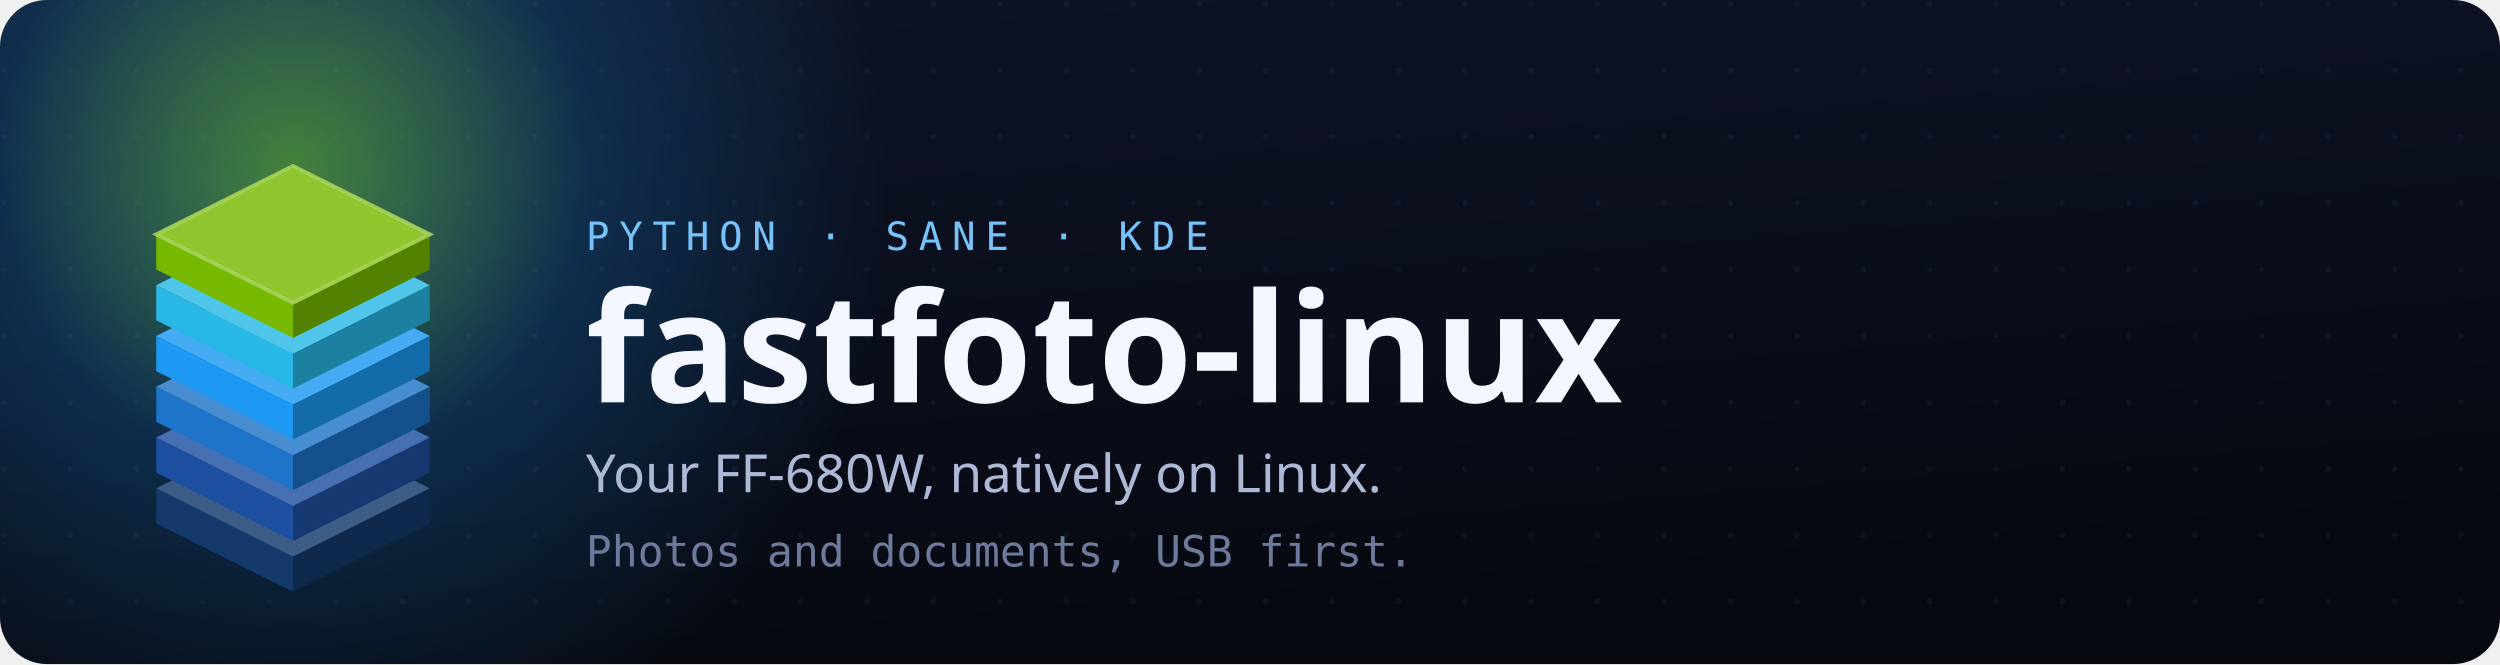
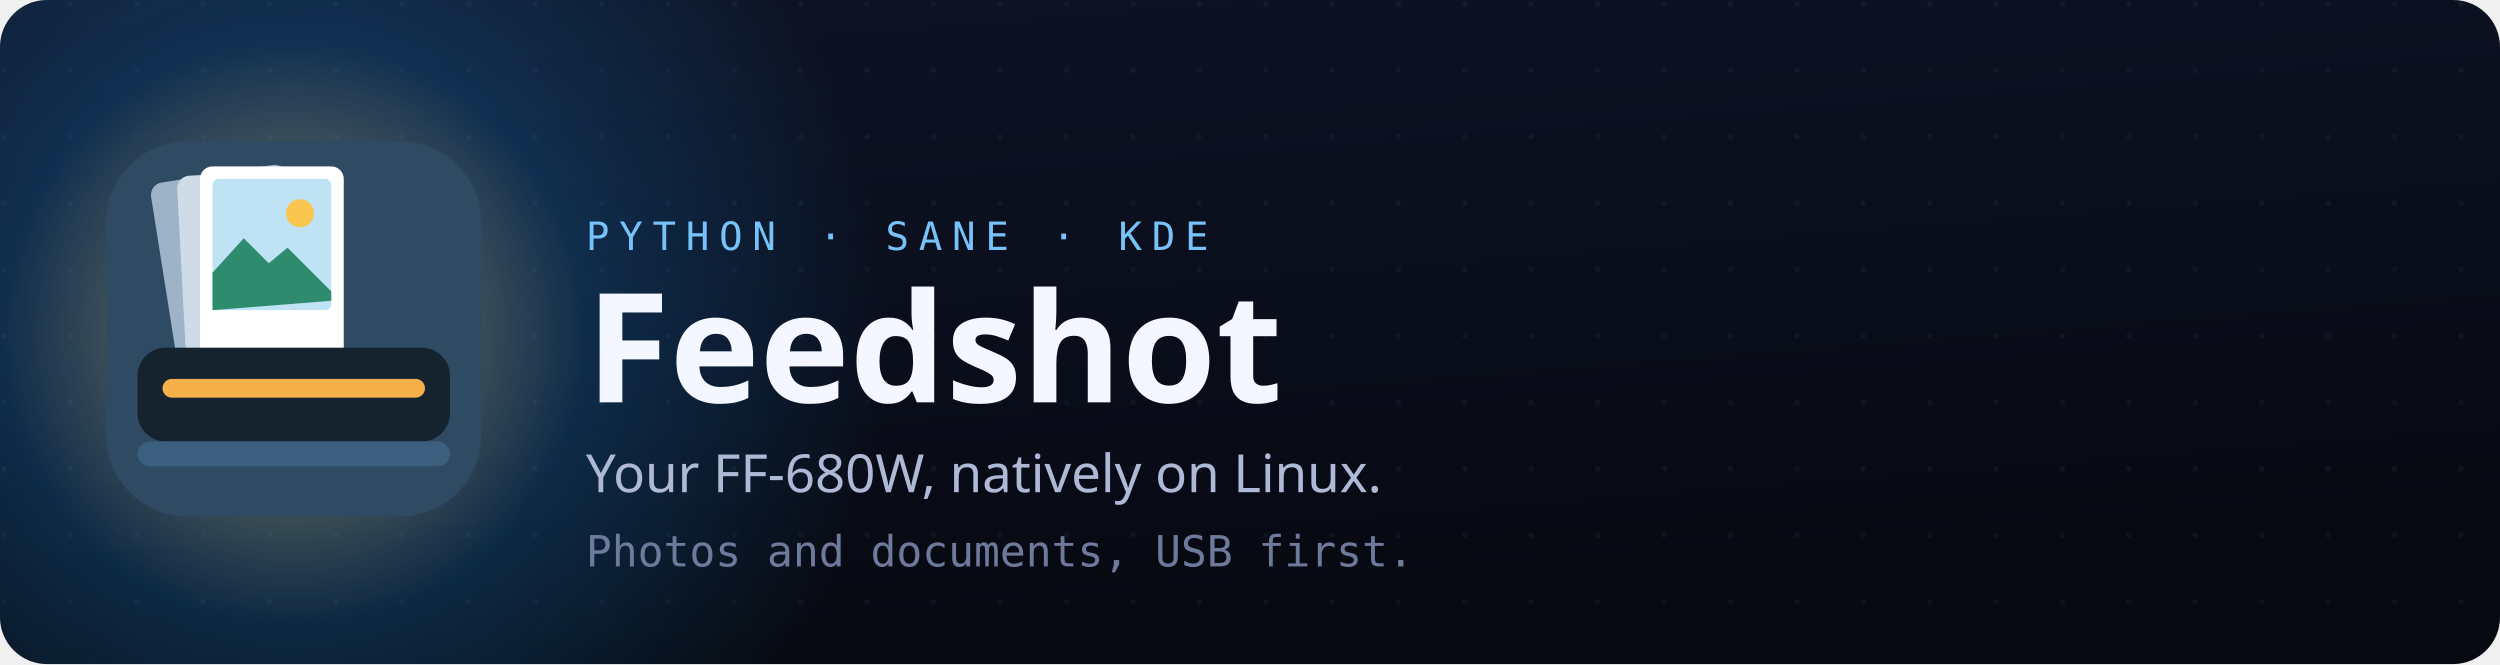
- <svg xmlns="http://www.w3.org/2000/svg" viewBox="0 0 1280 340" width="1280" height="340" role="img" aria-label="fastfoto-linux — Your FF-680W, natively on Linux.">
+ <svg xmlns="http://www.w3.org/2000/svg" viewBox="0 0 1280 340" width="1280" height="340" role="img" aria-label="Feedshot — Your FF-680W, natively on Linux.">
  <defs>
    <linearGradient id="bg" x1="0" y1="0" x2="0.3" y2="1">
      <stop offset="0" stop-color="#0E1426" />
      <stop offset="0.55" stop-color="#0A0E1C" />
      <stop offset="1" stop-color="#070910" />
    </linearGradient>
    <radialGradient id="glowA" cx="0.5" cy="0.5" r="0.5">
      <stop offset="0" stop-color="#1D99F3" stop-opacity="0.42" />
      <stop offset="1" stop-color="#1D99F3" stop-opacity="0" />
    </radialGradient>
    <radialGradient id="glowB" cx="0.5" cy="0.5" r="0.5">
-       <stop offset="0" stop-color="#76B900" stop-opacity="0.5" />
-       <stop offset="1" stop-color="#76B900" stop-opacity="0" />
+       <stop offset="0" stop-color="#F6B04A" stop-opacity="0.5" />
+       <stop offset="1" stop-color="#F6B04A" stop-opacity="0" />
    </radialGradient>
    <pattern id="dots" width="34" height="34" patternUnits="userSpaceOnUse">
      <circle cx="2" cy="2" r="1.4" fill="#99D1FA" opacity="0.05" />
    </pattern>
  </defs>
  <clipPath id="r">
    <rect width="1280" height="340" rx="24" />
  </clipPath>
  <g clip-path="url(#r)">
    <rect width="1280" height="340" fill="url(#bg)" />
    <rect width="1280" height="340" fill="url(#dots)" />
-     <circle cx="150" cy="100" r="306" fill="url(#glowA)" />
-     <circle cx="150" cy="85" r="153" fill="url(#glowB)" />
-     <polygon points="80,250 150,285 150,303 80,268" fill="#143A6B" />
-     <polygon points="220,250 150,285 150,303 220,268" fill="#0E294B" />
-     <polygon points="150,215 220,250 150,285 80,250" fill="#3E5D86" />
-     <polygon points="80,224 150,259 150,277 80,242" fill="#1E50A2" />
-     <polygon points="220,224 150,259 150,277 220,242" fill="#153871" />
-     <polygon points="150,189 220,224 150,259 80,224" fill="#4670B3" />
-     <polygon points="80,198 150,233 150,251 80,216" fill="#1D74C8" />
-     <polygon points="220,198 150,233 150,251 220,216" fill="#14518C" />
-     <polygon points="150,163 220,198 150,233 80,198" fill="#468DD2" />
-     <polygon points="80,172 150,207 150,225 80,190" fill="#1D99F3" />
-     <polygon points="220,172 150,207 150,225 220,190" fill="#146BAA" />
-     <polygon points="150,137 220,172 150,207 80,172" fill="#46ABF5" />
-     <polygon points="80,146 150,181 150,199 80,164" fill="#28B8E6" />
-     <polygon points="220,146 150,181 150,199 220,164" fill="#1C81A1" />
-     <polygon points="150,111 220,146 150,181 80,146" fill="#4FC5EA" />
-     <polygon points="80,120 150,155 150,173 80,138" fill="#76B900" />
-     <polygon points="220,120 150,155 150,173 220,138" fill="#538200" />
-     <polygon points="150,85 220,120 150,155 80,120" fill="#8FC62E" />
-     <polygon points="150,85 220,120 150,155 80,120" fill="none" stroke="#A6D259" stroke-width="2" opacity="0.9" />
+     <circle cx="150" cy="170" r="306" fill="url(#glowA)" />
+     <circle cx="150" cy="170" r="150" fill="url(#glowB)" />
+     <g transform="translate(48 66) scale(1.6)">
+       <rect x="4" y="4" width="120" height="120" rx="26" fill="#2f4a63" />
+       <rect x="22" y="14" width="44" height="58" rx="4" fill="#9db4c8" transform="rotate(-9 44 43)" />
+       <rect x="28" y="14" width="44" height="58" rx="4" fill="#cfdce7" transform="rotate(-3 50 43)" />
+       <rect x="34" y="12" width="46" height="62" rx="4" fill="#fff" />
+       <rect x="38" y="16" width="38" height="42" rx="2" fill="#bfe3f5" />
+       <circle cx="66" cy="27" r="4.5" fill="#f9c74f" />
+       <path d="M38 58V46l10-11 8 8 6-5 14 14v3z" fill="#2e8b6e" />
+       <rect x="14" y="70" width="100" height="30" rx="9" fill="#15232f" />
+       <rect x="22" y="80" width="84" height="6" rx="3" fill="#f6b04a" />
+       <rect x="14" y="100" width="100" height="8" rx="4" fill="#3d5f7e" />
+     </g>
    <text x="300" y="128" font-family="'Fira Code', 'DejaVu Sans Mono', ui-monospace, monospace" font-size="20" letter-spacing="5" fill="#77C2F8">PYTHON · SANE · KDE</text>
-     <text x="300" y="206" font-family="Cantarell, 'Segoe UI', 'Noto Sans', sans-serif" font-weight="800" font-size="78" fill="#F4F7FF">fastfoto-linux</text>
+     <text x="300" y="206" font-family="Cantarell, 'Segoe UI', 'Noto Sans', sans-serif" font-weight="800" font-size="78" fill="#F4F7FF">Feedshot</text>
    <text x="300" y="252" font-family="Cantarell, 'Segoe UI', 'Noto Sans', sans-serif" font-size="27" fill="#AEB9D6">Your FF-680W, natively on Linux.</text>
    <text x="300" y="290" font-family="'Fira Code', 'DejaVu Sans Mono', ui-monospace, monospace" font-size="22" fill="#6E7A9C">Photos and documents, USB first.</text>
  </g>
</svg>
